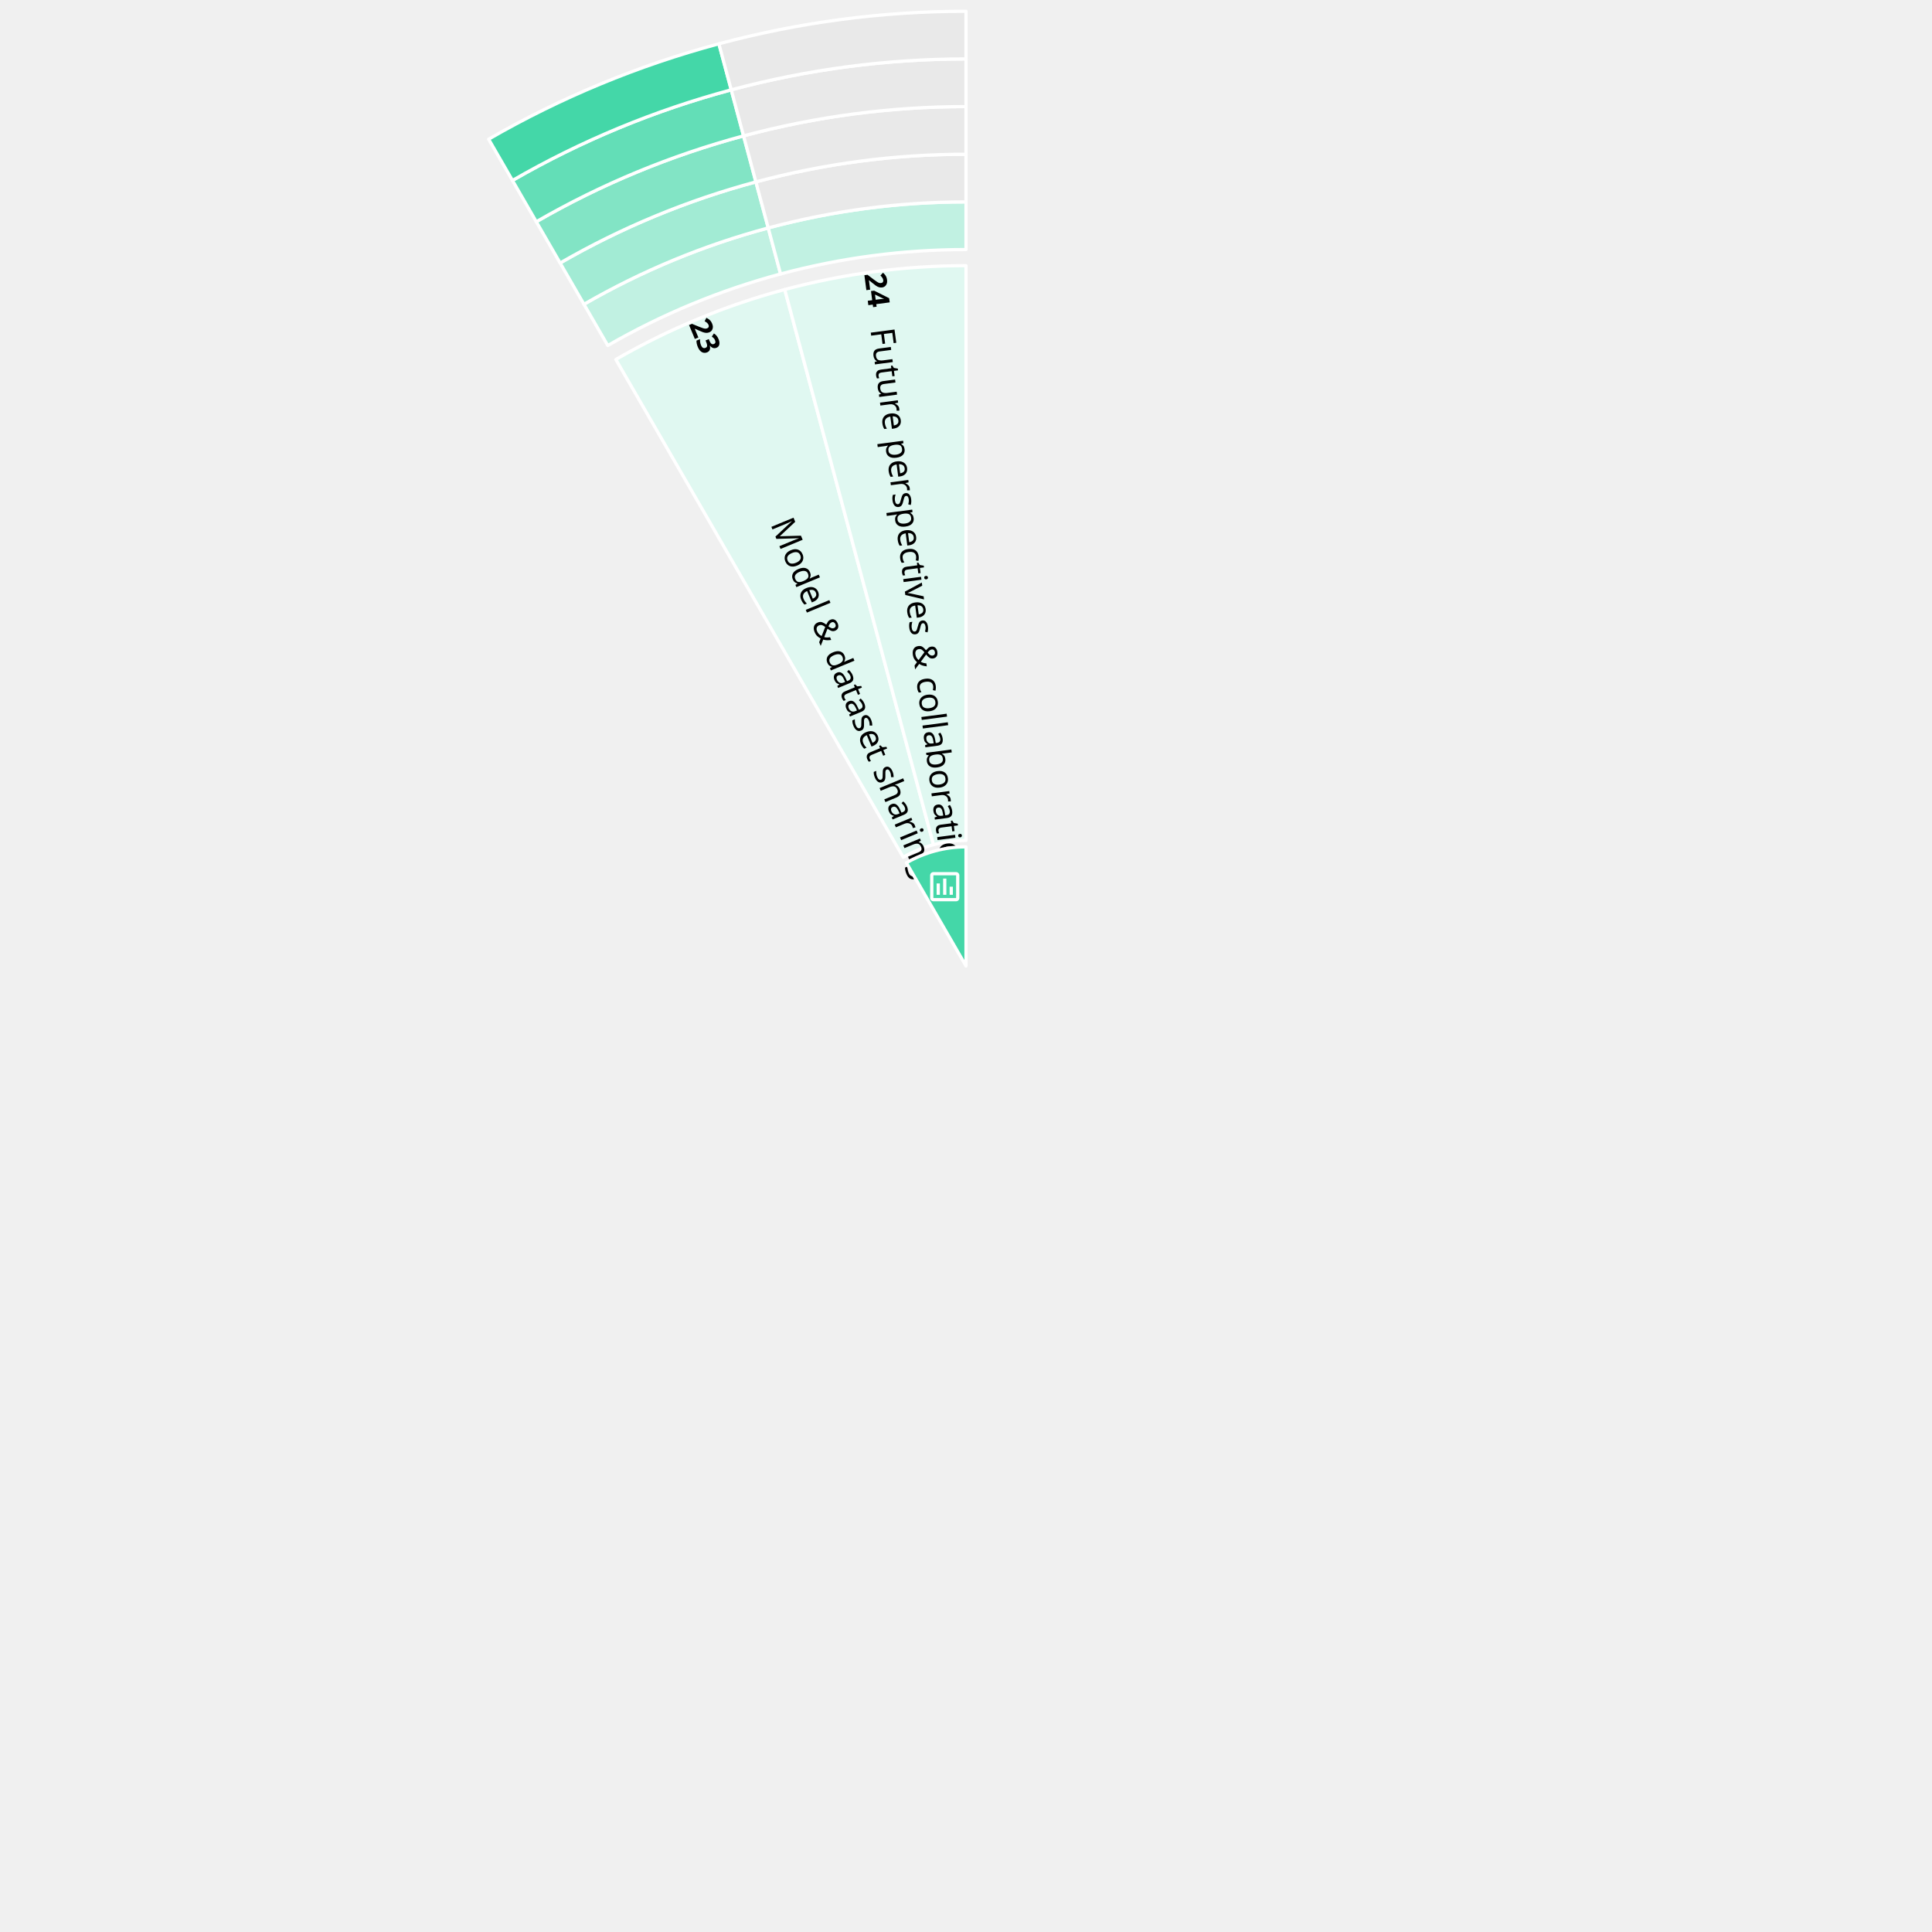
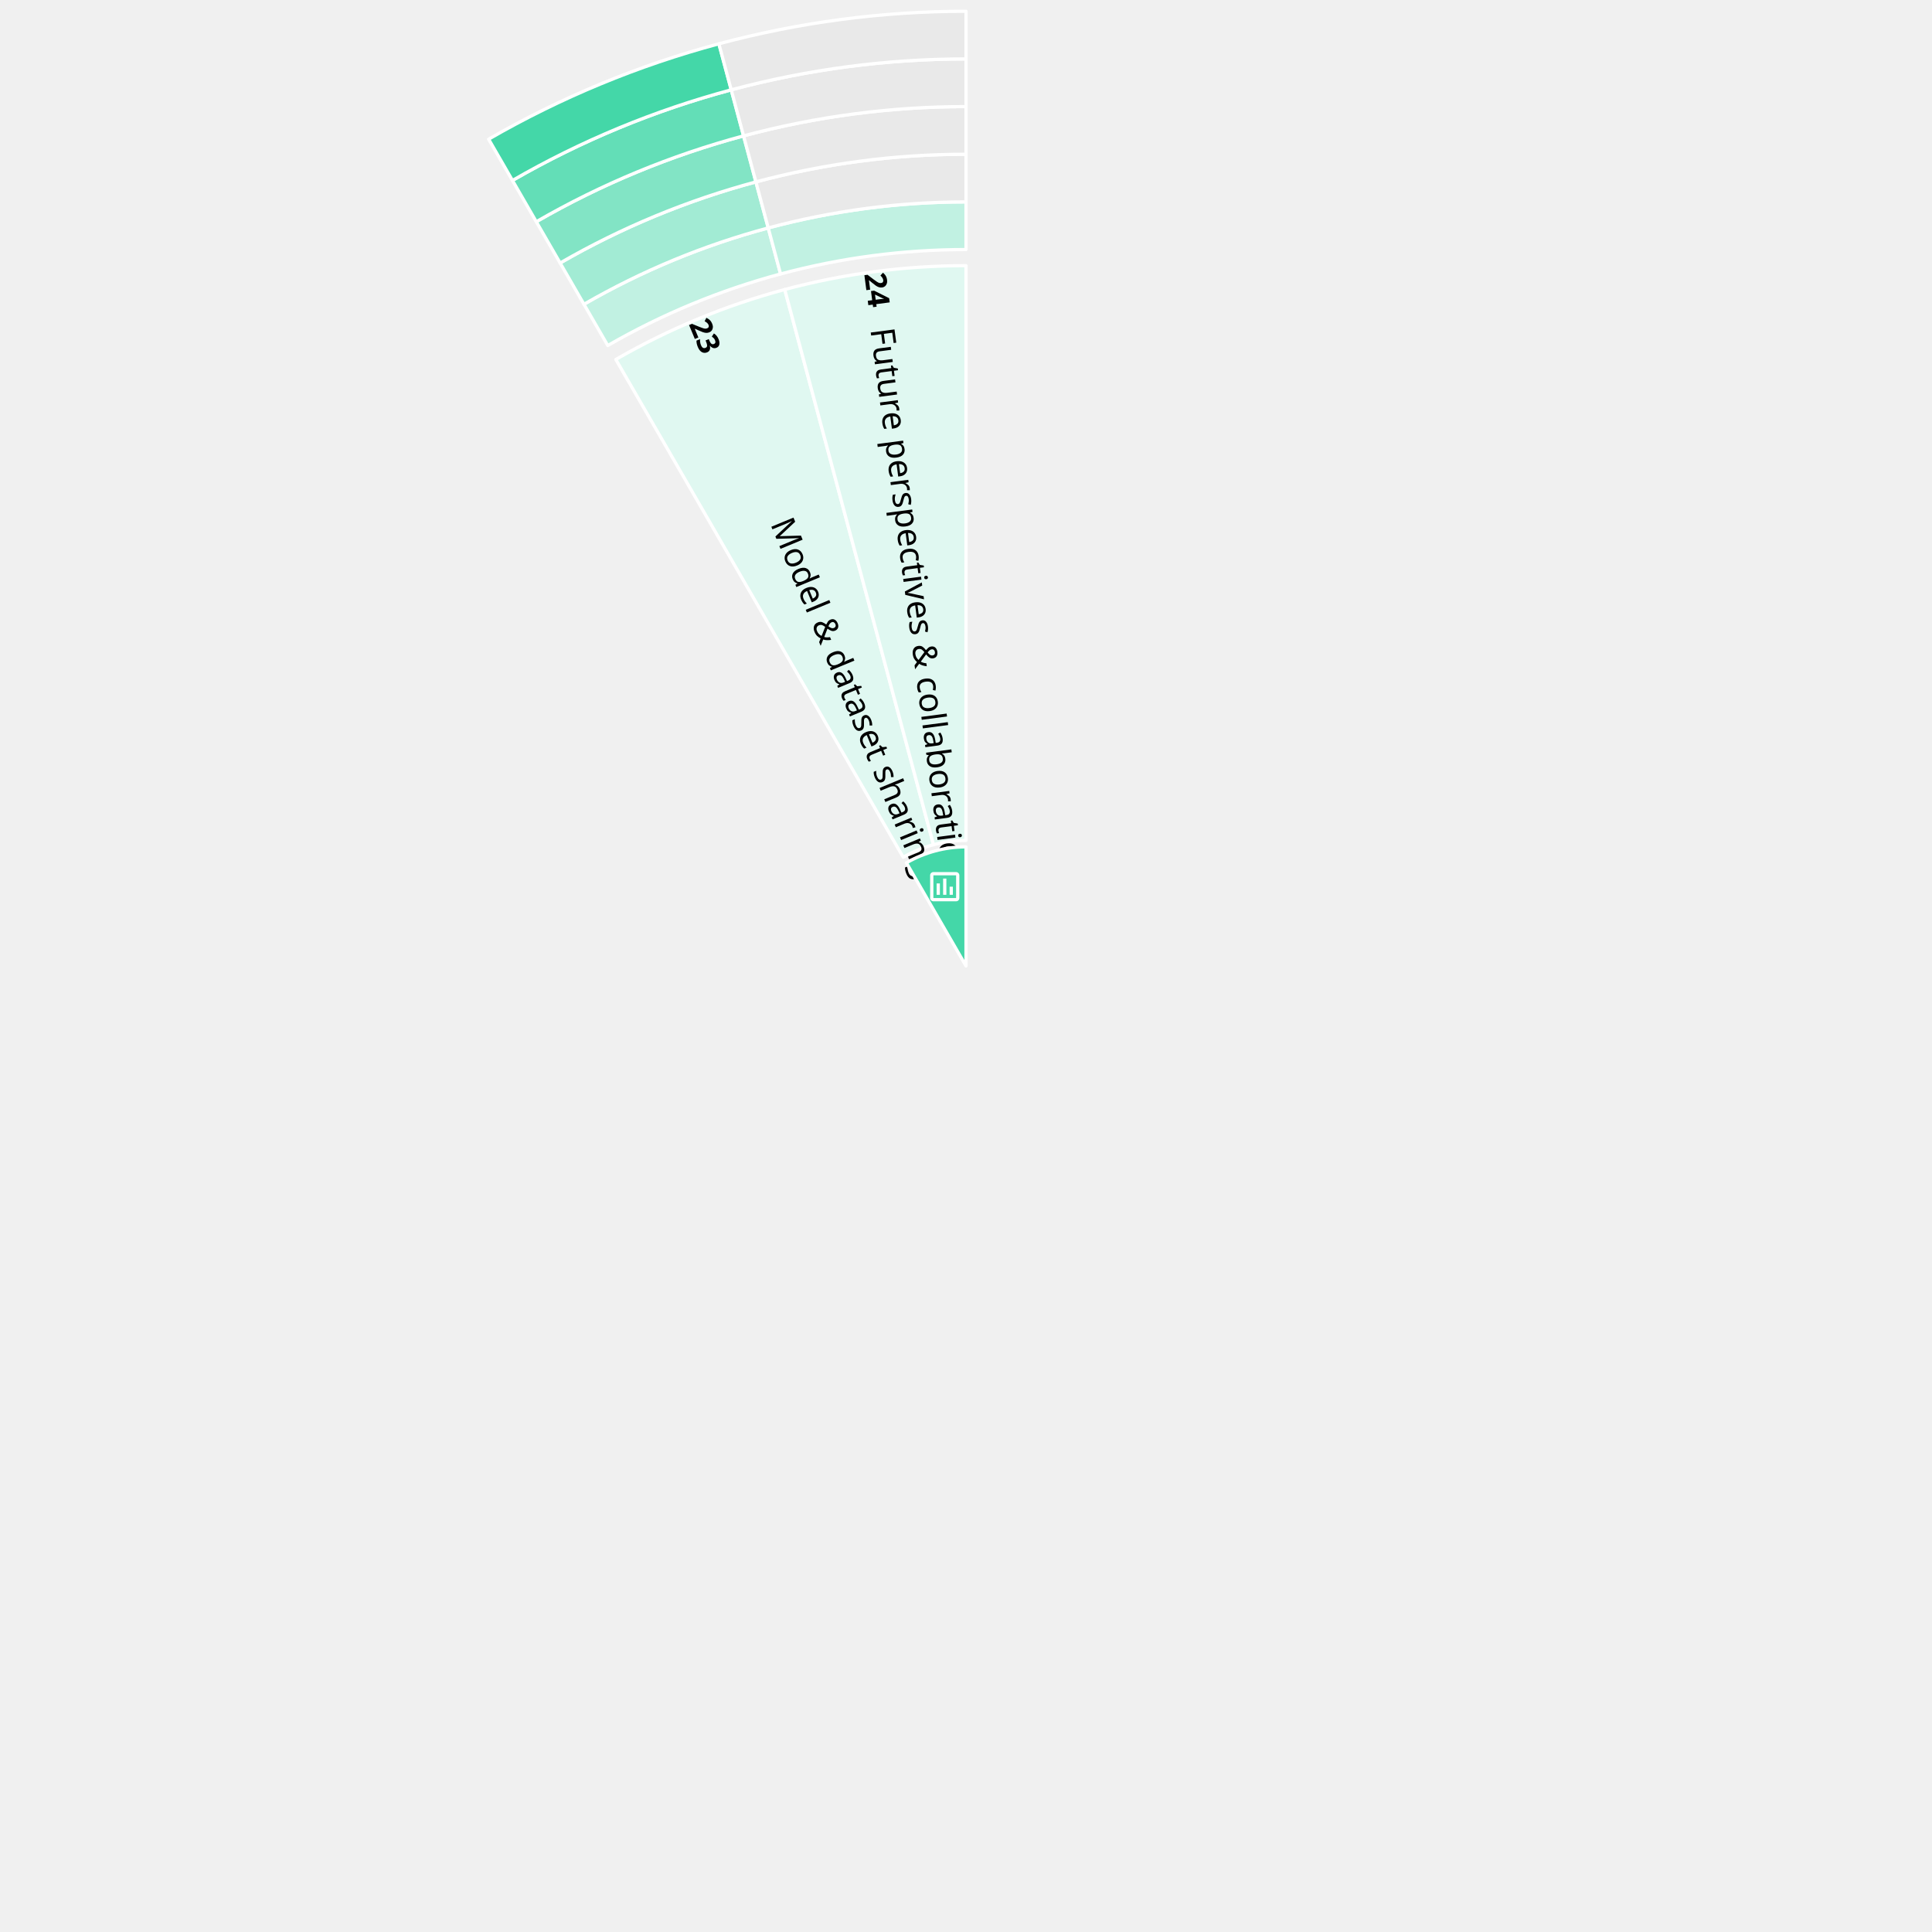
<svg xmlns="http://www.w3.org/2000/svg" xmlns:ns1="https://www.affinity.studio/" width="100%" height="100%" viewBox="40.157 272.634 2400 2400" version="1.1" xml:space="preserve" style="fill-rule:evenodd;clip-rule:evenodd;stroke-linecap:round;stroke-linejoin:round;stroke-miterlimit:1.5;">
  <g id="Diagram" ns1:id="Diagram">
    <g id="Economic-Sustainability" ns1:id="Economic Sustainability">
      <g id="C23" ns1:id="23 Model &amp; dataset sharing">
        <path id="C23-wedge" ns1:id="Wedge" d="M805.157,719.192A870.000,870.000 0 0,1 1014.985,632.278L1199.782,1321.950A156.000,156.000 0 0,0 1162.157,1337.534Z" style="fill:rgb(224,248,241);stroke:white;stroke-width:4px;" />
        <path id="C23-rating1" ns1:id="Rating 1" d="M765.557,650.603A949.200,949.200 0 0,1 994.486,555.777L1009.808,612.960A890.000,890.000 0 0,0 795.157,701.871Z" style="fill:rgb(193,241,226);stroke:white;stroke-width:4px;" />
        <path id="C23-rating2" ns1:id="Rating 2" d="M735.957,599.334A1008.400,1008.400 0 0,1 979.164,498.594L994.486,555.777A949.200,949.200 0 0,0 765.557,650.603Z" style="fill:rgb(162,235,212);stroke:white;stroke-width:4px;" />
        <path id="C23-rating3" ns1:id="Rating 3" d="M706.357,548.065A1067.600,1067.600 0 0,1 963.842,441.412L979.164,498.594A1008.400,1008.400 0 0,0 735.957,599.334Z" style="fill:rgb(130,228,197);stroke:white;stroke-width:4px;" />
        <path id="C23-rating4" ns1:id="Rating 4" d="M676.757,496.797A1126.800,1126.800 0 0,1 948.520,384.229L963.842,441.412A1067.600,1067.600 0 0,0 706.357,548.065Z" style="fill:rgb(99,222,183);stroke:white;stroke-width:4px;" />
        <path id="C23-rating5" ns1:id="Rating 5" d="M647.157,445.528A1186.000,1186.000 0 0,1 933.198,327.046L948.520,384.229A1126.800,1126.800 0 0,0 676.757,496.797Z" style="fill:rgb(68,215,168);stroke:white;stroke-width:4px;" />
-         <text id="C23-number" ns1:id="Number" transform="matrix(0.382684,0.92388,-0.92388,0.382684,2967.625,-1983.45)" x="1663.184px" y="2931.684px" style="font-family:'PTSans-Bold', 'PT Sans', sans-serif;font-weight:700;font-size:37.5px;">23</text>
-         <text id="C23-label" ns1:id="Label" transform="matrix(0.382684,0.92388,-0.92388,0.382684,2967.625,-1983.45)" x="1931.363px" y="2933.142px" style="font-family:'PTSans-Regular', 'PT Sans', sans-serif;font-size:41.667px;">Model &amp; dataset sharing</text>
+         <text id="C23-number" ns1:id="Number" transform="matrix(0.382684,0.92388,-0.92388,0.382684,2967.625,-1983.45)" x="1663.188px" y="2931.684px" style="font-family:'PTSans-Bold', 'PT Sans', sans-serif;font-weight:700;font-size:37.5px;">23</text>
+         <text id="C23-label" ns1:id="Label" transform="matrix(0.382684,0.92388,-0.92388,0.382684,2967.625,-1983.45)" x="1931.255px" y="2933.142px" style="font-family:'PTSans-Regular', 'PT Sans', sans-serif;font-size:41.667px;">Model &amp; dataset sharing</text>
      </g>
      <g id="C24" ns1:id="24 Future perspectives &amp; collaboration">
        <path id="C24-wedge" ns1:id="Wedge" d="M1014.985,632.278A870.000,870.000 0 0,1 1240.157,602.634L1240.157,1316.634A156.000,156.000 0 0,0 1199.782,1321.950Z" style="fill:rgb(224,248,241);stroke:white;stroke-width:4px;" />
        <path id="C24-rating1" ns1:id="Rating 1" d="M994.486,555.777A949.200,949.200 0 0,1 1240.157,523.434L1240.157,582.634A890.000,890.000 0 0,0 1009.808,612.960Z" style="fill:rgb(193,241,226);stroke:white;stroke-width:4px;" />
        <path id="C24-rating2" ns1:id="Rating 2" d="M979.164,498.594A1008.400,1008.400 0 0,1 1240.157,464.234L1240.157,523.434A949.200,949.200 0 0,0 994.486,555.777Z" style="fill:rgb(233,233,233);stroke:white;stroke-width:4px;" />
        <path id="C24-rating3" ns1:id="Rating 3" d="M963.842,441.412A1067.600,1067.600 0 0,1 1240.157,405.034L1240.157,464.234A1008.400,1008.400 0 0,0 979.164,498.594Z" style="fill:rgb(233,233,233);stroke:white;stroke-width:4px;" />
        <path id="C24-rating4" ns1:id="Rating 4" d="M948.520,384.229A1126.800,1126.800 0 0,1 1240.157,345.834L1240.157,405.034A1067.600,1067.600 0 0,0 963.842,441.412Z" style="fill:rgb(233,233,233);stroke:white;stroke-width:4px;" />
        <path id="C24-rating5" ns1:id="Rating 5" d="M933.198,327.046A1186.000,1186.000 0 0,1 1240.157,286.634L1240.157,345.834A1126.800,1126.800 0 0,0 948.520,384.229Z" style="fill:rgb(233,233,233);stroke:white;stroke-width:4px;" />
-         <text id="C24-number" ns1:id="Number" transform="matrix(0.130526,0.991445,-0.991445,0.130526,3803.263,-1418.585)" x="1663.184px" y="2931.684px" style="font-family:'PTSans-Bold', 'PT Sans', sans-serif;font-weight:700;font-size:37.5px;">24</text>
-         <text id="C24-label" ns1:id="Label" transform="matrix(0.130526,0.991445,-0.991445,0.130526,3803.263,-1418.585)" x="1732.409px" y="2933.142px" style="font-family:'PTSans-Regular', 'PT Sans', sans-serif;font-size:41.667px;">Future perspectives &amp; collaboration</text>
+         <text id="C24-number" ns1:id="Number" transform="matrix(0.130526,0.991445,-0.991445,0.130526,3803.263,-1418.585)" x="1663.188px" y="2931.684px" style="font-family:'PTSans-Bold', 'PT Sans', sans-serif;font-weight:700;font-size:37.5px;">24</text>
+         <text id="C24-label" ns1:id="Label" transform="matrix(0.130526,0.991445,-0.991445,0.130526,3803.263,-1418.585)" x="1732.254px" y="2933.142px" style="font-family:'PTSans-Regular', 'PT Sans', sans-serif;font-size:41.667px;">Future perspectives &amp; collaboration</text>
      </g>
    </g>
  </g>
  <g id="Centre" ns1:id="Centre">
    <g id="Centre-Economic-Sustainability" ns1:id="Economic Sustainability">
      <path ns1:id="Sector" d="M1240.157,1472.634L1166.157,1344.462A148.0,148.0 0 0,1 1240.157,1324.634Z" style="fill:rgb(68,215,168);stroke:white;stroke-width:4px;" />
      <g ns1:id="Icon" transform="translate(1.023,3.925)">
        <path d="M15,12L17,12L17,17L15,17L15,12ZM11,7L13,7L13,17L11,17L11,7ZM7,10L9,10L9,17L7,17L7,10Z" transform="matrix(2.016665,0.000001,-0.000001,2.016665,1188.535,1345.985)" style="fill:white;fill-rule:nonzero;" />
        <path d="M5,21L19,21C20.1,21 21,20.1 21,19L21,5C21,3.9 20.1,3 19,3L5,3C3.9,3 3,3.9 3,5L3,19C3,20.1 3.9,21 5,21M5,5L19,5L19,19L5,19L5,5Z" transform="matrix(2.016665,0.000001,-0.000001,2.016665,1188.535,1345.985)" style="fill:white;fill-rule:nonzero;" />
      </g>
    </g>
  </g>
</svg>
